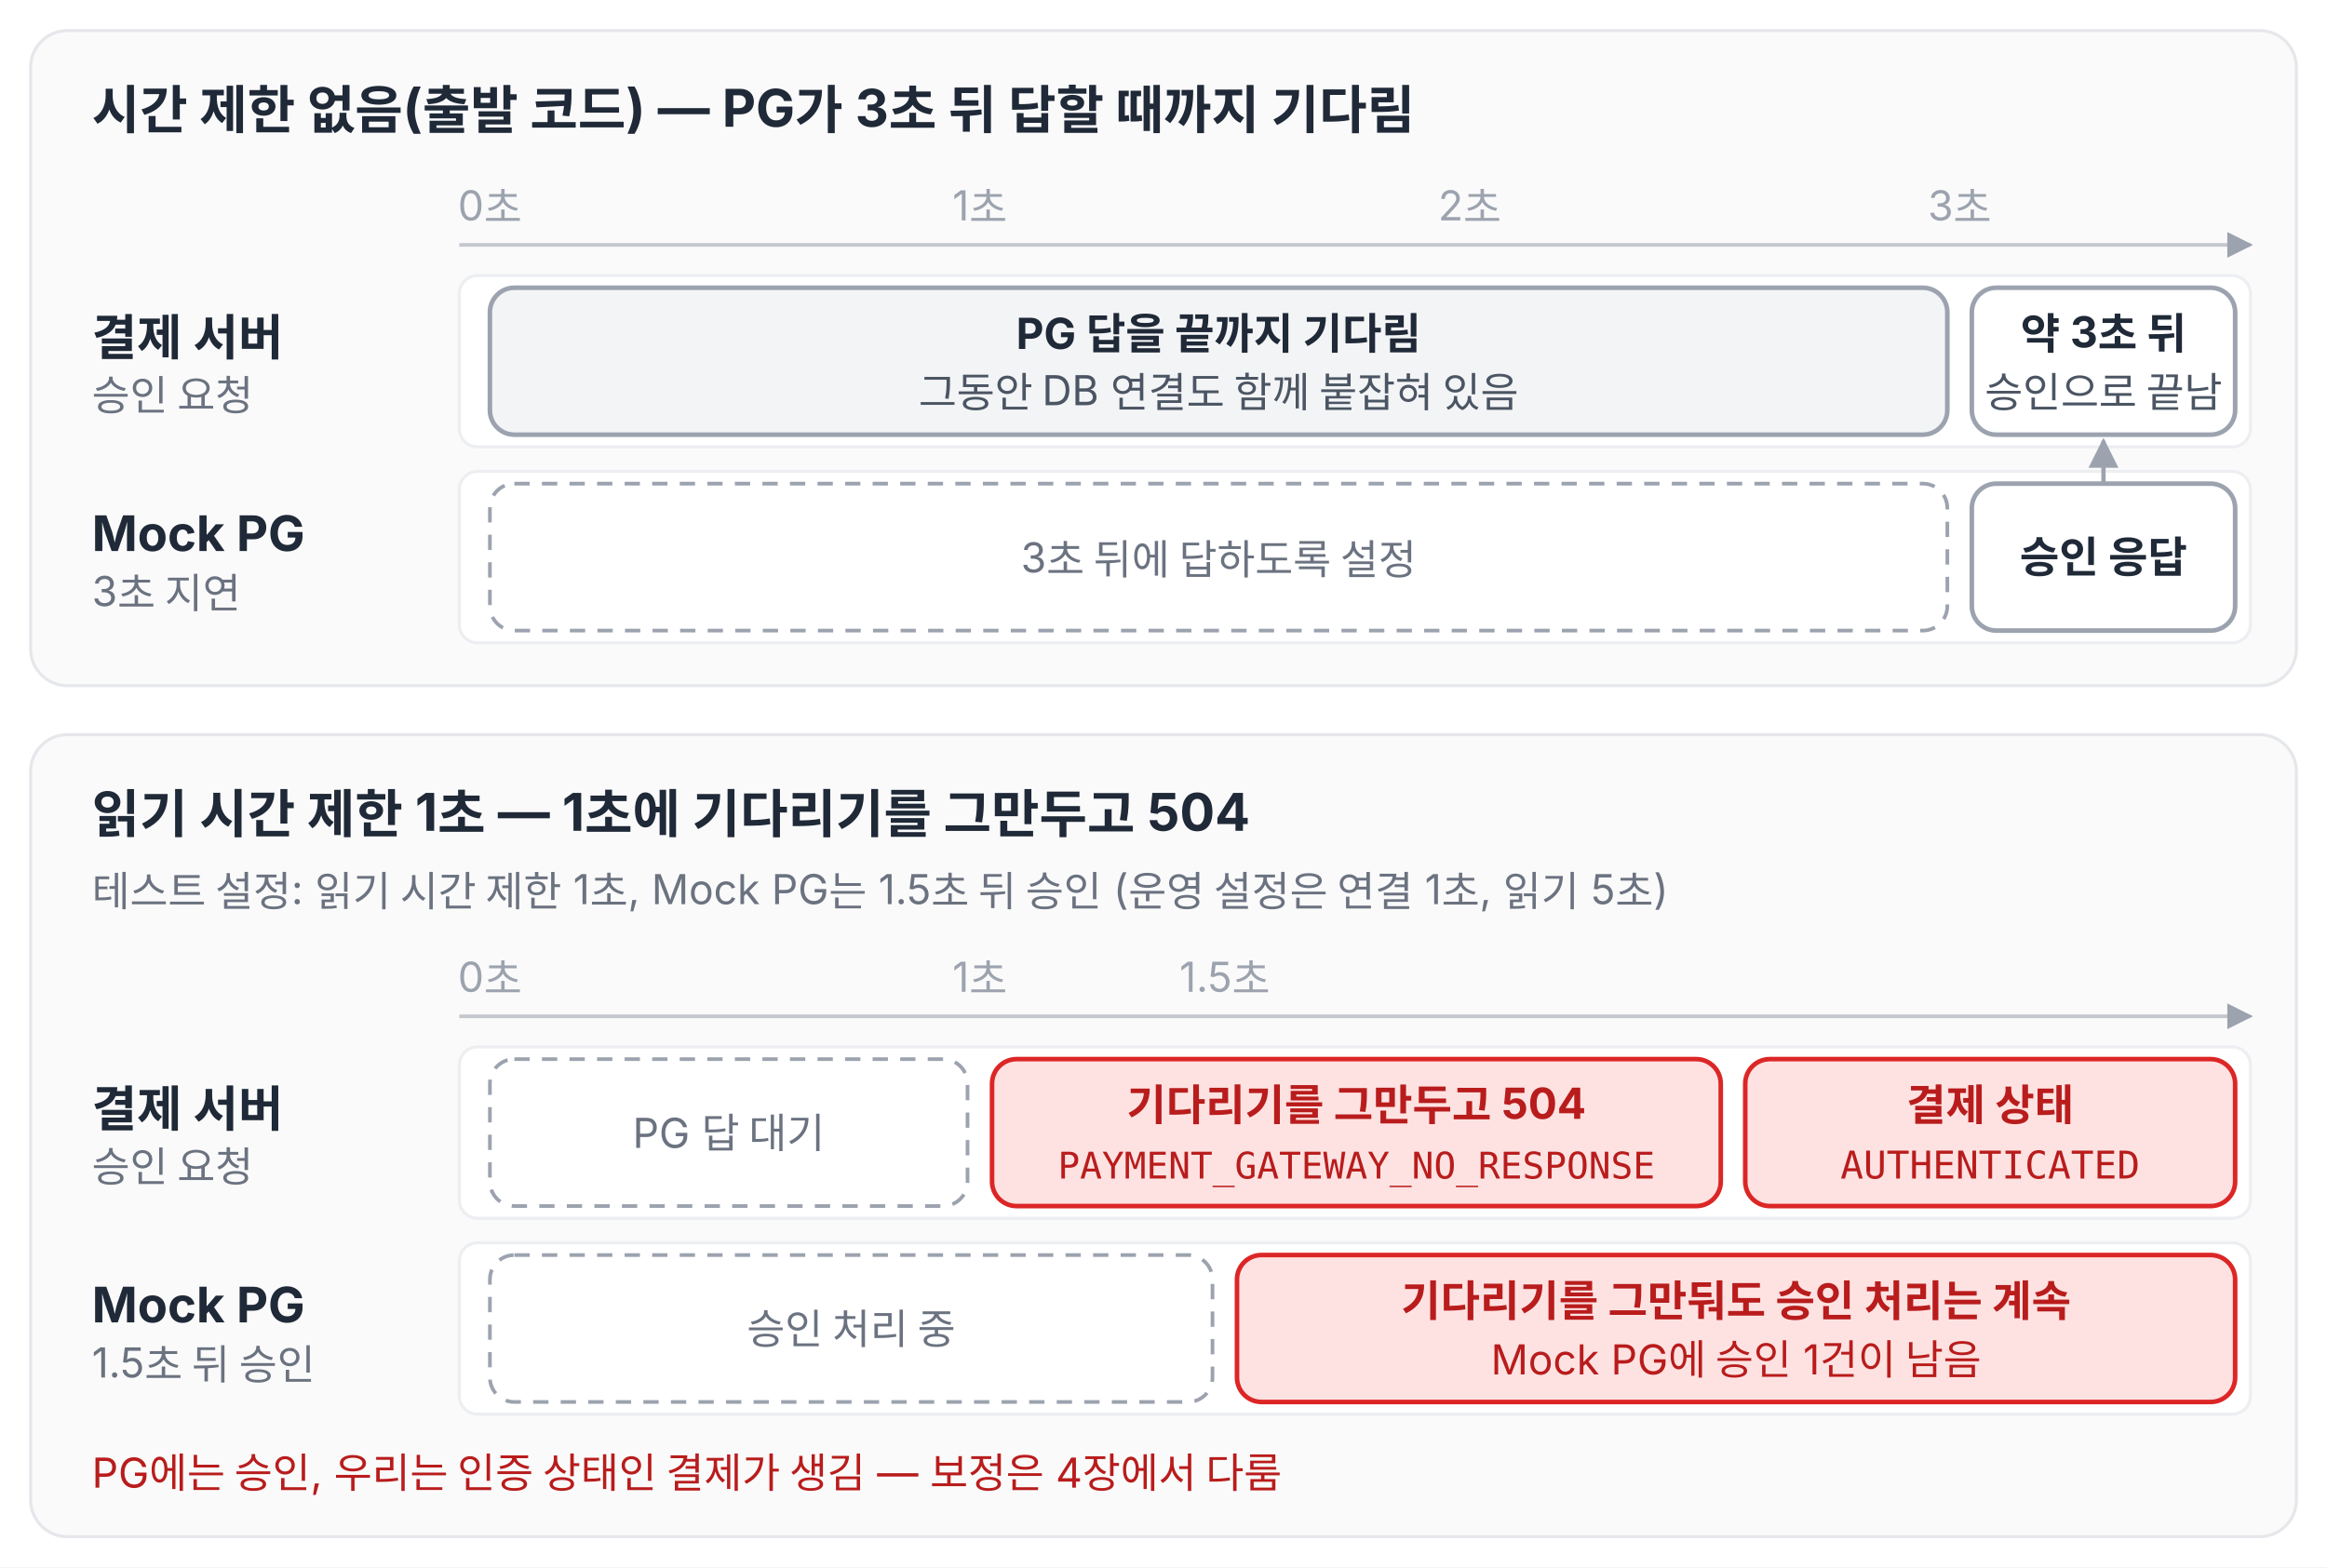
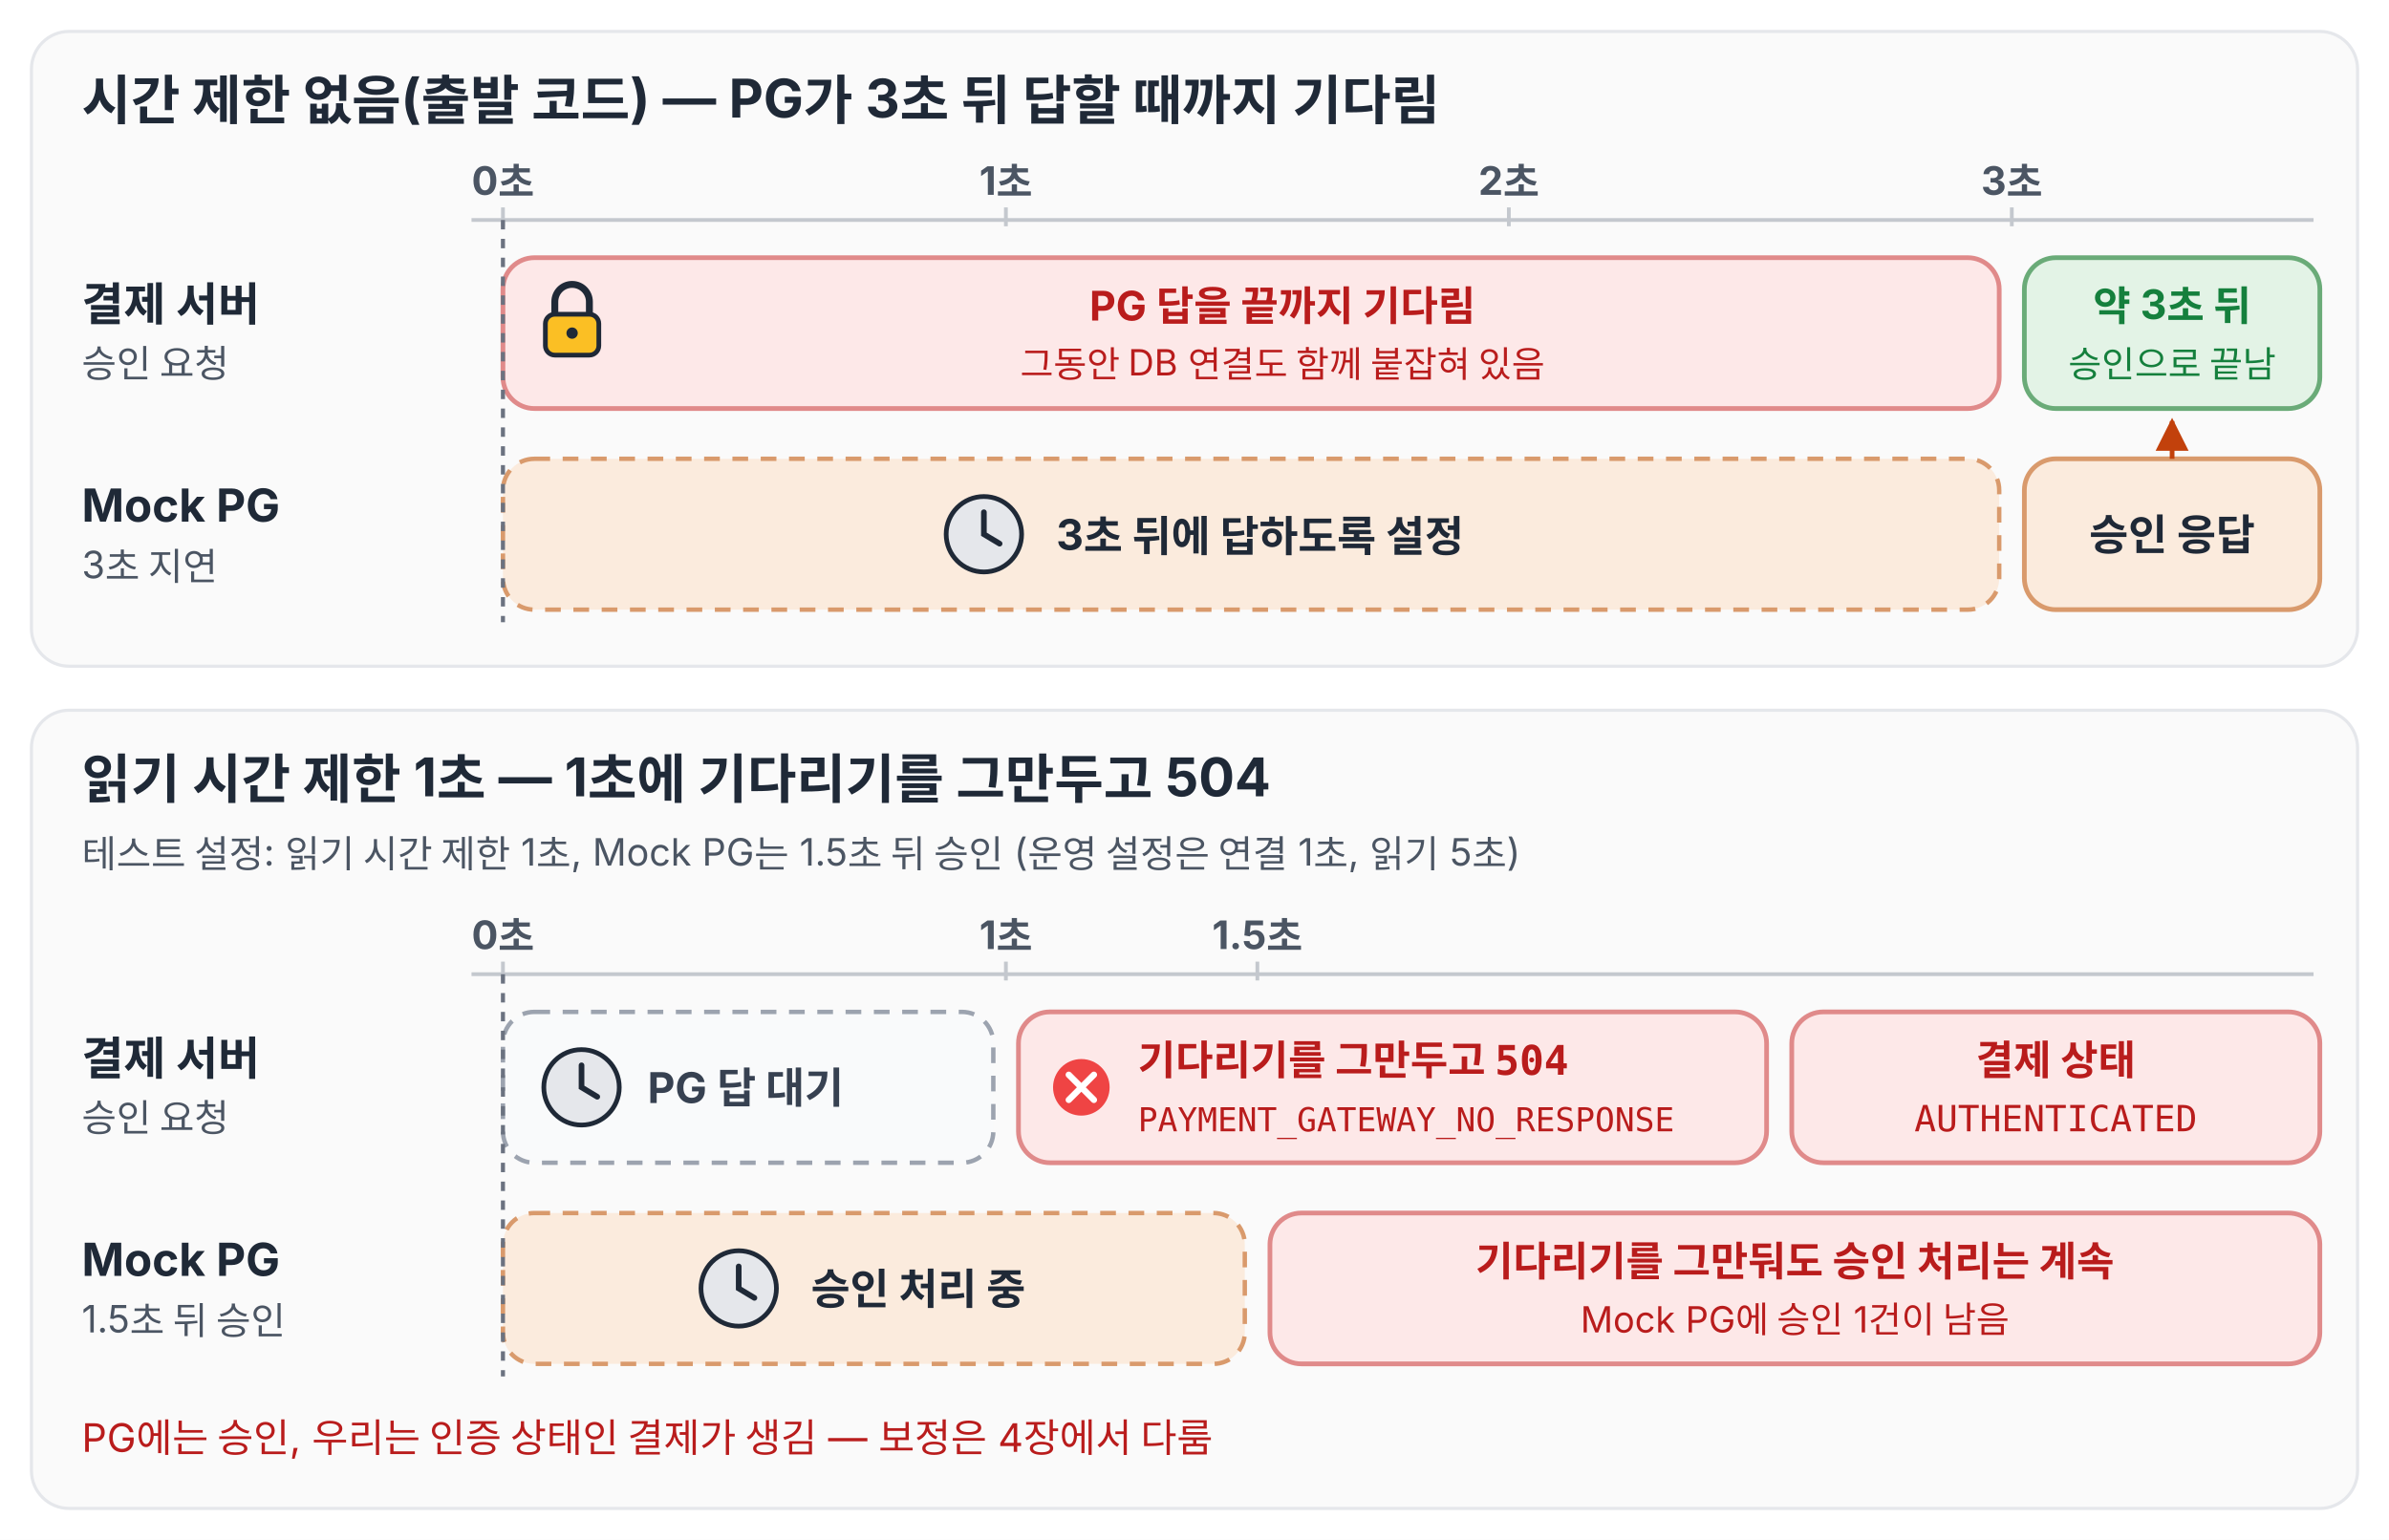
- <svg xmlns="http://www.w3.org/2000/svg" viewBox="0 0 760 512" font-family="-apple-system, 'Apple SD Gothic Neo', 'Noto Sans KR', sans-serif">
+ <svg xmlns="http://www.w3.org/2000/svg" viewBox="0 0 760 490" font-family="-apple-system, 'Apple SD Gothic Neo', 'Noto Sans KR', sans-serif">
  <style>
    .h { font-size: 17px; font-weight: 700; fill: #1f2937; }
-     .code { font-family: Menlo, Consolas, monospace; font-size: 13px; fill: #6b7280; }
-     .step { font-size: 13.5px; fill: #9ca3af; }
-     .lane { font-size: 16px; font-weight: 700; fill: #1f2937; }
-     .sub { font-size: 13.5px; fill: #6b7280; }
-     .t { font-size: 14px; font-weight: 700; fill: #1f2937; }
-     .op { font-size: 14px; font-weight: 700; fill: #1f2937; font-family: Menlo, Consolas, monospace; }
-     .val { font-size: 13.5px; fill: #4b5563; }
-     .db { font-size: 14px; font-weight: 700; fill: #374151; }
-     .box { fill: #ffffff; stroke: #9ca3af; stroke-width: 1.5; }
-     .hold { fill: #f3f4f6; stroke: #9ca3af; stroke-width: 1.5; }
-     .dbbox { fill: #f3f4f6; stroke: #d1d5db; stroke-width: 1.2; }
-     .track { fill: #ffffff; stroke: #eceef1; }
-     .axis { stroke: #c4c8ce; stroke-width: 1.2; }
-     .flow { stroke: #9ca3af; stroke-width: 1.4; fill: none; }
-     .wait { fill: #ffffff; stroke: #9ca3af; stroke-width: 1.2; stroke-dasharray: 5 4; }
-     .waitt { font-size: 13.5px; fill: #6b7280; }
-     .ok { fill: #dcfce7; stroke: #16a34a; stroke-width: 1.5; }
-     .okw { fill: #f0fdf4; stroke: #16a34a; stroke-width: 1.2; stroke-dasharray: 5 4; }
-     .okt { font-size: 14px; font-weight: 700; fill: #15803d; }
-     .okc { font-size: 14px; font-weight: 700; fill: #15803d; font-family: Menlo, Consolas, monospace; }
-     .bad { fill: #fee2e2; stroke: #dc2626; stroke-width: 1.5; }
-     .badt { font-size: 14px; font-weight: 700; fill: #b91c1c; }
-     .badc { font-size: 14px; font-weight: 700; fill: #b91c1c; font-family: Menlo, Consolas, monospace; }
-     .note { font-size: 13.5px; fill: #b91c1c; }
-     .gnote { font-size: 13.5px; fill: #15803d; }
+     .t { font-size: 14.5px; font-weight: 700; fill: #1f2937; }
+     .s { font-size: 12px; fill: #4b5563; }
+     .m { font-family: Menlo, Consolas, monospace; }
+     .lbl { font-size: 12px; fill: #4b5563; }
+     .ax { font-size: 12.5px; fill: #4b5563; font-weight: 700; }
+     .tab { font-size: 12.5px; font-weight: 700; fill: #ffffff; letter-spacing: 0.5px; }
+     .num { font-size: 12px; font-weight: 700; fill: #ffffff; }
+     .badt { font-size: 13px; font-weight: 700; fill: #b91c1c; }
+     .bads { font-size: 11.5px; fill: #b91c1c; }
+     .okt { font-size: 13px; font-weight: 700; fill: #15803d; }
+     .oks { font-size: 11.5px; fill: #15803d; }
+     .o { stroke: #1f2937; stroke-width: 1.5; stroke-linejoin: round; stroke-linecap: round; }
+     .spine { stroke: #1f2937; stroke-width: 1.5; fill: none; }
+     .run { stroke-dasharray: 5 4; animation: run 0.9s linear infinite; }
+     @keyframes run { to { stroke-dashoffset: -18; } }
+     @media (prefers-reduced-motion: reduce) { .run { animation: none; } .anim { display: none; } }
  </style>
  <defs>
-     <marker id="ar" viewBox="0 0 10 10" refX="9" refY="5" markerWidth="7" markerHeight="7" orient="auto">
-       <path d="M0,0 L10,5 L0,10 z" fill="#9ca3af" />
+     <marker id="ak" viewBox="0 0 10 10" refX="9" refY="5" markerWidth="7" markerHeight="7" orient="auto">
+       <path d="M0,0 L10,5 L0,10 z" fill="#1f2937" />
    </marker>
    <marker id="agr" viewBox="0 0 10 10" refX="9" refY="5" markerWidth="7" markerHeight="7" orient="auto">
      <path d="M0,0 L10,5 L0,10 z" fill="#16a34a" />
    </marker>
    <marker id="arr" viewBox="0 0 10 10" refX="9" refY="5" markerWidth="7" markerHeight="7" orient="auto">
      <path d="M0,0 L10,5 L0,10 z" fill="#dc2626" />
    </marker>
+     <marker id="aor" viewBox="0 0 10 10" refX="9" refY="5" markerWidth="7" markerHeight="7" orient="auto">
+       <path d="M0,0 L10,5 L0,10 z" fill="#c2410c" />
+     </marker>
+     <g id="pkt">
+       <rect x="-11" y="-8" width="22" height="16" rx="3" fill="#2dd4bf" stroke="#0f766e" stroke-width="1.5" />
+       <path d="M-10,-7 L0,1 L10,-7" fill="none" stroke="#0f766e" stroke-width="1.5" />
+     </g>
+     <g id="xmark">
+       <circle r="9" fill="#ef4444" />
+       <path d="M-4,-4 L4,4 M4,-4 L-4,4" stroke="#fff" stroke-width="2" stroke-linecap="round" />
+     </g>
+     <g id="vmark">
+       <circle r="9" fill="#22c55e" />
+       <path d="M-4.5,0 L-1.5,3.5 L4.5,-3.5" fill="none" stroke="#fff" stroke-width="2" stroke-linecap="round" stroke-linejoin="round" />
+     </g>
+     <g id="lock">
+       <path d="M-5.5,-3 v-4 a5.5,5.5 0 0 1 11,0 v4" fill="none" stroke="#1f2937" stroke-width="2.2" />
+       <rect x="-8.5" y="-3" width="17" height="13" rx="3" fill="#fbbf24" stroke="#1f2937" stroke-width="1.5" />
+       <circle cx="0" cy="3" r="1.8" fill="#1f2937" />
+     </g>
+     <g id="chips">
+       <rect x="0" y="4" width="13" height="14" rx="4" fill="#e5e7eb" stroke="#1f2937" stroke-width="1.5" />
+       <rect x="21" y="4" width="13" height="14" rx="4" fill="#86efac" stroke="#1f2937" stroke-width="1.5" />
+       <path d="M14,11 h6 M17,8 l3,3 l-3,3" fill="none" stroke="#1f2937" stroke-width="1.5" stroke-linecap="round" stroke-linejoin="round" />
+     </g>
+     <g id="plane">
+       <path d="M1,13 L31,1 L23,29 L15,19 Z" fill="#fdba74" stroke="#1f2937" stroke-width="1.5" stroke-linejoin="round" />
+       <path d="M15,19 L31,1 L11,16 Z" fill="#fb923c" stroke="#1f2937" stroke-width="1.5" stroke-linejoin="round" />
+     </g>
+     <g id="doc">
+       <path d="M0,0 h18 l8,8 v26 h-26 z" fill="#ffffff" stroke="#1f2937" stroke-width="1.5" stroke-linejoin="round" />
+       <path d="M18,0 v8 h8" fill="#e5e7eb" stroke="#1f2937" stroke-width="1.5" stroke-linejoin="round" />
+       <circle cx="20" cy="26" r="8" fill="#22c55e" stroke="#1f2937" stroke-width="1.5" />
+       <path d="M16.5,26 l2.5,2.5 l4.5,-5" fill="none" stroke="#fff" stroke-width="1.8" stroke-linecap="round" stroke-linejoin="round" />
+       <path d="M5,10 h9 M5,16 h7" stroke="#94a3b8" stroke-width="1.5" stroke-linecap="round" />
+     </g>
+     <g id="db">
+       <path d="M0,4 v16 a11,4 0 0 0 22,0 v-16 a11,4 0 0 1 -22,0 z" fill="#60a5fa" stroke="#1f2937" stroke-width="1.5" />
+       <path d="M0,12 a11,4 0 0 0 22,0" fill="none" stroke="#1f2937" stroke-width="1.5" />
+       <ellipse cx="11" cy="4" rx="11" ry="4" fill="#bfdbfe" stroke="#1f2937" stroke-width="1.5" />
+     </g>
+     <g id="srv">
+       <rect x="0" y="0" width="36" height="13" rx="3" fill="#cbd5e1" stroke="#1f2937" stroke-width="1.5" />
+       <rect x="0" y="16" width="36" height="13" rx="3" fill="#cbd5e1" stroke="#1f2937" stroke-width="1.5" />
+       <circle cx="7" cy="6.5" r="2.2" fill="#22c55e" />
+       <circle cx="7" cy="22.5" r="2.2" fill="#22c55e" />
+       <path d="M14,6.5 h16 M14,22.5 h16" stroke="#64748b" stroke-width="1.5" stroke-linecap="round" />
+     </g>
+     <g id="clock">
+       <circle cx="13" cy="13" r="12" fill="#e5e7eb" stroke="#1f2937" stroke-width="1.5" />
+       <path d="M13,6 V13 L18,16" fill="none" stroke="#1f2937" stroke-width="1.8" stroke-linecap="round" />
+     </g>
  </defs>
-   <rect width="760" height="512" fill="#ffffff" />
-   <rect x="10" y="10" width="740" height="214" rx="12" fill="#fafafa" stroke="#e5e7eb" />
-   <text x="30" y="42" class="h">시간 제한 없음(출발 코드) — PG가 3초 뒤 답할 때까지 기다림</text>
-   <text x="160" y="72" class="step" text-anchor="middle">0초</text>
-   <text x="320" y="72" class="step" text-anchor="middle">1초</text>
-   <text x="480" y="72" class="step" text-anchor="middle">2초</text>
-   <text x="640" y="72" class="step" text-anchor="middle">3초</text>
-   <line x1="150" y1="80" x2="735" y2="80" class="axis" marker-end="url(#ar)" />
-   <text x="30" y="116" class="lane">결제 서버</text>
-   <text x="30" y="134" class="sub">승인 요청</text>
-   <rect x="150" y="90" width="585" height="56" rx="6" class="track" />
-   <rect x="160" y="94" width="476" height="48" rx="8" class="hold" />
-   <text x="398" y="114" class="t" text-anchor="middle">PG 답을 끝까지 기다림</text>
-   <text x="398" y="133" class="val" text-anchor="middle">그동안 DB 연결도 함께 붙잡혀 있음</text>
-   <rect x="644" y="94" width="86" height="48" rx="8" class="box" />
-   <text x="687" y="114" class="t" text-anchor="middle">약 3초 뒤</text>
-   <text x="687" y="133" class="val" text-anchor="middle">승인으로 끝남</text>
-   <text x="30" y="180" class="lane">Mock PG</text>
-   <text x="30" y="198" class="sub">3초 지연</text>
-   <rect x="150" y="154" width="585" height="56" rx="6" class="track" />
-   <rect x="160" y="158" width="476" height="48" rx="8" class="wait" />
-   <text x="398" y="187" class="waitt" text-anchor="middle">3초 뒤에 답하도록 설정</text>
-   <rect x="644" y="158" width="86" height="48" rx="8" class="box" />
-   <text x="687" y="187" class="t" text-anchor="middle">승인 응답</text>
-   <line x1="687" y1="158" x2="687" y2="144" stroke="#9ca3af" stroke-width="1.4" marker-end="url(#ar)" />
-   <rect x="10" y="240" width="740" height="262" rx="12" fill="#fafafa" stroke="#e5e7eb" />
-   <text x="30" y="272" class="h">읽기 시간 제한 1초 — 1초에 기다리기를 그만두고 504</text>
-   <text x="30" y="296" class="sub">테스트 설정: 읽기 시간 제한 1초, Mock PG는 1.5초 뒤 승인 (운영 설정은 연결 1초, 읽기 5초)</text>
-   <text x="160" y="324" class="step" text-anchor="middle">0초</text>
-   <text x="320" y="324" class="step" text-anchor="middle">1초</text>
-   <text x="400" y="324" class="step" text-anchor="middle">1.5초</text>
-   <line x1="150" y1="332" x2="735" y2="332" class="axis" marker-end="url(#ar)" />
-   <text x="30" y="368" class="lane">결제 서버</text>
-   <text x="30" y="386" class="sub">승인 요청</text>
-   <rect x="150" y="342" width="585" height="56" rx="6" class="track" />
-   <rect x="160" y="346" width="156" height="48" rx="8" class="wait" />
-   <text x="238" y="375" class="waitt" text-anchor="middle">PG 답 대기</text>
-   <rect x="324" y="346" width="238" height="48" rx="8" class="bad" />
-   <text x="443" y="366" class="badt" text-anchor="middle">기다리기를 그만두고 504</text>
-   <text x="443" y="385" class="note" text-anchor="middle" style="font-family: Menlo, Consolas, monospace; font-size: 12px">PAYMENT_GATEWAY_NO_RESPONSE</text>
-   <rect x="570" y="346" width="160" height="48" rx="8" class="bad" />
-   <text x="650" y="366" class="badt" text-anchor="middle">결제 상태</text>
-   <text x="650" y="385" class="note" text-anchor="middle" style="font-family: Menlo, Consolas, monospace; font-size: 12.5px">AUTHENTICATED</text>
-   <text x="30" y="432" class="lane">Mock PG</text>
-   <text x="30" y="450" class="sub">1.5초 뒤 승인</text>
-   <rect x="150" y="406" width="585" height="56" rx="6" class="track" />
-   <rect x="160" y="410" width="236" height="48" rx="8" class="wait" />
-   <text x="278" y="439" class="waitt" text-anchor="middle">승인 처리 중</text>
-   <rect x="404" y="410" width="326" height="48" rx="8" class="bad" />
-   <text x="567" y="430" class="badt" text-anchor="middle">기다리기를 그만둬도 승인 처리는 계속</text>
-   <text x="567" y="449" class="note" text-anchor="middle">Mock PG에 승인 1건이 남음</text>
-   <text x="30" y="486" class="note">PG에는 승인, 우리는 인증 상태인 결제가 생김 — 보정은 4장에서 다룸</text>
+   <rect width="760" height="490" fill="#ffffff" />
+   <rect x="10" y="10" width="740" height="202" rx="12" fill="#fafafa" stroke="#e5e7eb" stroke-width="1" />
+   <text x="26" y="38" class="h">시간 제한 없음(출발 코드) — PG가 3초 뒤 답할 때까지 기다림</text>
+   <text x="160" y="62" class="ax" text-anchor="middle">0초</text>
+   <line x1="160" y1="66" x2="160" y2="72" stroke="#c4c8ce" stroke-width="1.2" />
+   <text x="320" y="62" class="ax" text-anchor="middle">1초</text>
+   <line x1="320" y1="66" x2="320" y2="72" stroke="#c4c8ce" stroke-width="1.2" />
+   <text x="480" y="62" class="ax" text-anchor="middle">2초</text>
+   <line x1="480" y1="66" x2="480" y2="72" stroke="#c4c8ce" stroke-width="1.2" />
+   <text x="640" y="62" class="ax" text-anchor="middle">3초</text>
+   <line x1="640" y1="66" x2="640" y2="72" stroke="#c4c8ce" stroke-width="1.2" />
+   <line x1="150" y1="70" x2="736" y2="70" stroke="#c4c8ce" stroke-width="1.2" />
+   <text x="26" y="102" class="t">결제 서버</text>
+   <text x="26" y="120" class="s">승인 요청</text>
+   <rect x="160" y="82" width="476" height="48" rx="10" fill="#fde8e8" stroke="#e08a8a" stroke-width="1.5" />
+   <rect x="160" y="82" width="476" height="48" rx="10" fill="none" stroke="#dc2626" stroke-width="3.5" opacity="0" class="anim">
+     <animate attributeName="opacity" dur="8s" repeatCount="indefinite" values="0;0;1;1;0;0" keyTimes="0;0.045;0.05;0.8;0.81;1" />
+   </rect>
+   <use href="#lock" x="182" y="103" />
+   <text x="408" y="102" class="badt" text-anchor="middle">PG 답을 끝까지 기다림</text>
+   <text x="408" y="120" class="bads" text-anchor="middle">그동안 DB 연결도 함께 붙잡혀 있음</text>
+   <rect x="644" y="82" width="94" height="48" rx="10" fill="#e3f3e6" stroke="#6aab78" stroke-width="1.5" />
+   <rect x="644" y="82" width="94" height="48" rx="10" fill="none" stroke="#16a34a" stroke-width="3.5" opacity="0" class="anim">
+     <animate attributeName="opacity" dur="8s" repeatCount="indefinite" values="0;0;1;1;0;0" keyTimes="0;0.795;0.8;0.96;0.97;1" />
+   </rect>
+   <text x="691" y="102" class="okt" text-anchor="middle">약 3초 뒤</text>
+   <text x="691" y="120" class="oks" text-anchor="middle">승인으로 끝남</text>
+   <text x="26" y="166" class="t">Mock PG</text>
+   <text x="26" y="184" class="s">3초 지연</text>
+   <rect x="160" y="146" width="476" height="48" rx="10" fill="#fbebdd" stroke="#d99a6c" stroke-width="1.4" stroke-dasharray="5 4" />
+   <rect x="160" y="146" width="476" height="48" rx="10" fill="none" stroke="#ea580c" stroke-width="3.5" opacity="0" class="anim">
+     <animate attributeName="opacity" dur="8s" repeatCount="indefinite" values="0;0;1;1;0;0" keyTimes="0;0.045;0.05;0.8;0.81;1" />
+   </rect>
+   <use href="#clock" x="300" y="157" />
+   <text x="336" y="175" class="t" style="font-size: 13.5px">3초 뒤에 답하도록 설정</text>
+   <rect x="644" y="146" width="94" height="48" rx="10" fill="#fbebdd" stroke="#d99a6c" stroke-width="1.5" />
+   <rect x="644" y="146" width="94" height="48" rx="10" fill="none" stroke="#ea580c" stroke-width="3.5" opacity="0" class="anim">
+     <animate attributeName="opacity" dur="8s" repeatCount="indefinite" values="0;0;1;1;0;0" keyTimes="0;0.795;0.8;0.96;0.97;1" />
+   </rect>
+   <text x="691" y="175" class="t" text-anchor="middle" style="font-size: 13.5px">승인 응답</text>
+   <line x1="691" y1="146" x2="691" y2="134" stroke="#c2410c" stroke-width="1.5" marker-end="url(#aor)" />
+   <g class="anim">
+     <line x1="160" y1="70" x2="160" y2="198" stroke="#6b7280" stroke-width="1.3" stroke-dasharray="3 3" />
+     <animateTransform attributeName="transform" type="translate" dur="8s" repeatCount="indefinite" values="0,0;0,0;480,0;480,0" keyTimes="0;0.05;0.8;1" />
+   </g>
+   <rect x="10" y="226" width="740" height="254" rx="12" fill="#fafafa" stroke="#e5e7eb" stroke-width="1" />
+   <text x="26" y="254" class="h">읽기 시간 제한 1초 — 1초에 기다리기를 그만두고 504</text>
+   <text x="26" y="276" class="s">테스트 설정: 읽기 시간 제한 1초, Mock PG는 1.5초 뒤 승인 (운영 설정은 연결 1초, 읽기 5초)</text>
+   <text x="160" y="302" class="ax" text-anchor="middle">0초</text>
+   <line x1="160" y1="306" x2="160" y2="312" stroke="#c4c8ce" stroke-width="1.2" />
+   <text x="320" y="302" class="ax" text-anchor="middle">1초</text>
+   <line x1="320" y1="306" x2="320" y2="312" stroke="#c4c8ce" stroke-width="1.2" />
+   <text x="400" y="302" class="ax" text-anchor="middle">1.5초</text>
+   <line x1="400" y1="306" x2="400" y2="312" stroke="#c4c8ce" stroke-width="1.2" />
+   <line x1="150" y1="310" x2="736" y2="310" stroke="#c4c8ce" stroke-width="1.2" />
+   <text x="26" y="342" class="t">결제 서버</text>
+   <text x="26" y="360" class="s">승인 요청</text>
+   <rect x="160" y="322" width="156" height="48" rx="10" fill="#f9fafb" stroke="#9ca3af" stroke-width="1.4" stroke-dasharray="5 4" />
+   <rect x="160" y="322" width="156" height="48" rx="10" fill="none" stroke="#6b7280" stroke-width="3.5" opacity="0" class="anim">
+     <animate attributeName="opacity" dur="8s" repeatCount="indefinite" values="0;0;1;1;0;0" keyTimes="0;0.045;0.05;0.3;0.31;1" />
+   </rect>
+   <use href="#clock" x="172" y="333" />
+   <text x="206" y="351" class="t" style="font-size: 13.5px; fill: #374151">PG 답 대기</text>
+   <rect x="324" y="322" width="238" height="48" rx="10" fill="#fde8e8" stroke="#e08a8a" stroke-width="1.5" />
+   <rect x="324" y="322" width="238" height="48" rx="10" fill="none" stroke="#dc2626" stroke-width="3.5" opacity="0" class="anim">
+     <animate attributeName="opacity" dur="8s" repeatCount="indefinite" values="0;0;1;1;0;0" keyTimes="0;0.295;0.3;0.96;0.97;1" />
+   </rect>
+   <use href="#xmark" x="344" y="346" />
+   <text x="362" y="342" class="badt">기다리기를 그만두고 <tspan font-family="Menlo, Consolas, monospace">504</tspan>
+   </text>
+   <text x="362" y="360" class="bads m" style="font-size: 10.5px">PAYMENT_GATEWAY_NO_RESPONSE</text>
+   <rect x="570" y="322" width="168" height="48" rx="10" fill="#fde8e8" stroke="#e08a8a" stroke-width="1.5" />
+   <rect x="570" y="322" width="168" height="48" rx="10" fill="none" stroke="#dc2626" stroke-width="3.5" opacity="0" class="anim">
+     <animate attributeName="opacity" dur="8s" repeatCount="indefinite" values="0;0;1;1;0;0" keyTimes="0;0.305;0.31;0.96;0.97;1" />
+   </rect>
+   <text x="654" y="342" class="badt" text-anchor="middle">결제 상태</text>
+   <text x="654" y="360" class="bads m" text-anchor="middle" style="font-size: 11.5px">AUTHENTICATED</text>
+   <text x="26" y="406" class="t">Mock PG</text>
+   <text x="26" y="424" class="s">1.5초 뒤 승인</text>
+   <rect x="160" y="386" width="236" height="48" rx="10" fill="#fbebdd" stroke="#d99a6c" stroke-width="1.4" stroke-dasharray="5 4" />
+   <rect x="160" y="386" width="236" height="48" rx="10" fill="none" stroke="#ea580c" stroke-width="3.5" opacity="0" class="anim">
+     <animate attributeName="opacity" dur="8s" repeatCount="indefinite" values="0;0;1;1;0;0" keyTimes="0;0.045;0.05;0.425;0.435;1" />
+   </rect>
+   <use href="#clock" x="222" y="397" />
+   <text x="258" y="415" class="t" style="font-size: 13.5px">승인 처리 중</text>
+   <rect x="404" y="386" width="334" height="48" rx="10" fill="#fde8e8" stroke="#e08a8a" stroke-width="1.5" />
+   <rect x="404" y="386" width="334" height="48" rx="10" fill="none" stroke="#dc2626" stroke-width="3.5" opacity="0" class="anim">
+     <animate attributeName="opacity" dur="8s" repeatCount="indefinite" values="0;0;1;1;0;0" keyTimes="0;0.42;0.425;0.96;0.97;1" />
+   </rect>
+   <text x="571" y="406" class="badt" text-anchor="middle">기다리기를 그만둬도 승인 처리는 계속</text>
+   <text x="571" y="424" class="bads" text-anchor="middle">Mock PG에 승인 1건이 남음</text>
+   <text x="26" y="462" class="bads" style="font-size: 12.5px">PG에는 승인, 우리는 인증 상태인 결제가 생김 — 보정은 4장에서 다룸</text>
+   <g class="anim">
+     <line x1="160" y1="310" x2="160" y2="438" stroke="#6b7280" stroke-width="1.3" stroke-dasharray="3 3" />
+     <animateTransform attributeName="transform" type="translate" dur="8s" repeatCount="indefinite" values="0,0;0,0;480,0;480,0" keyTimes="0;0.05;0.8;1" />
+   </g>
+   <g class="anim" opacity="0">
+     <use href="#pkt" />
+     <animateMotion dur="8s" repeatCount="indefinite" calcMode="linear" path="M160,106 H640" keyPoints="0;0;1;1" keyTimes="0;0.05;0.8;1" />
+     <animate attributeName="opacity" dur="8s" repeatCount="indefinite" values="0;0;1;1;0;0" keyTimes="0;0.045;0.05;0.8;0.815;1" />
+   </g>
+   <g class="anim" opacity="0">
+     <use href="#pkt" />
+     <animateMotion dur="8s" repeatCount="indefinite" calcMode="linear" path="M160,170 H640" keyPoints="0;0;1;1" keyTimes="0;0.05;0.8;1" />
+     <animate attributeName="opacity" dur="8s" repeatCount="indefinite" values="0;0;1;1;0;0" keyTimes="0;0.045;0.05;0.8;0.815;1" />
+   </g>
+   <g class="anim" opacity="0">
+     <use href="#pkt" />
+     <animateMotion dur="8s" repeatCount="indefinite" calcMode="linear" path="M160,346 H320" keyPoints="0;0;1;1" keyTimes="0;0.05;0.3;1" />
+     <animate attributeName="opacity" dur="8s" repeatCount="indefinite" values="0;0;1;1;0;0" keyTimes="0;0.045;0.05;0.3;0.315;1" />
+   </g>
+   <g class="anim" opacity="0">
+     <use href="#pkt" />
+     <animateMotion dur="8s" repeatCount="indefinite" calcMode="linear" path="M160,410 H400" keyPoints="0;0;1;1" keyTimes="0;0.05;0.425;1" />
+     <animate attributeName="opacity" dur="8s" repeatCount="indefinite" values="0;0;1;1;0;0" keyTimes="0;0.045;0.05;0.425;0.44;1" />
+   </g>
</svg>
